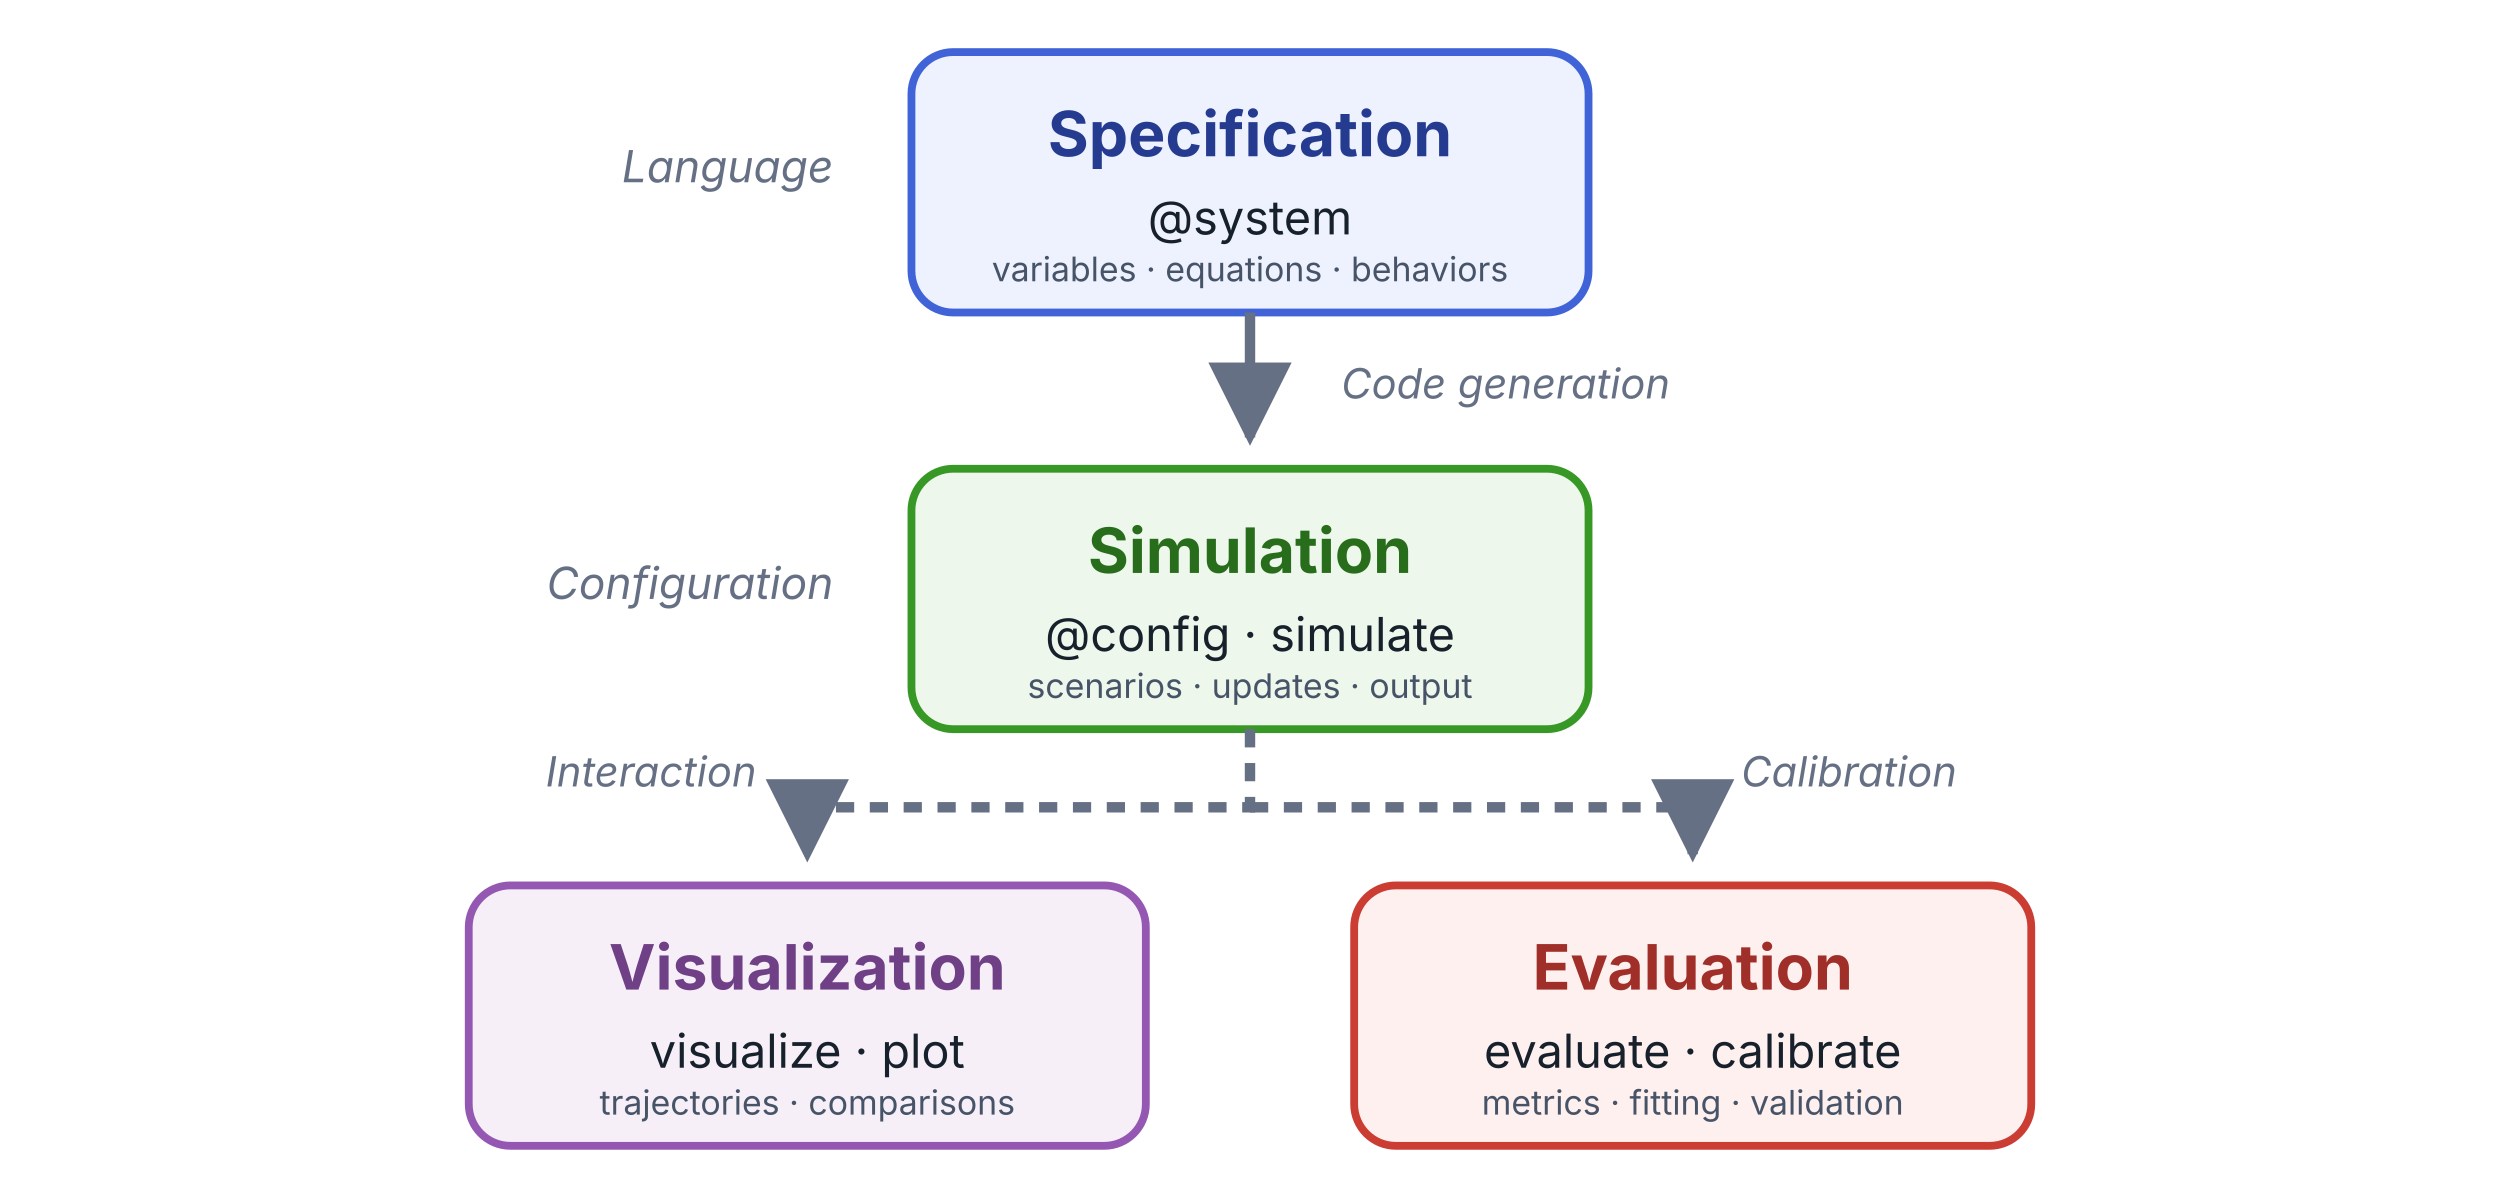
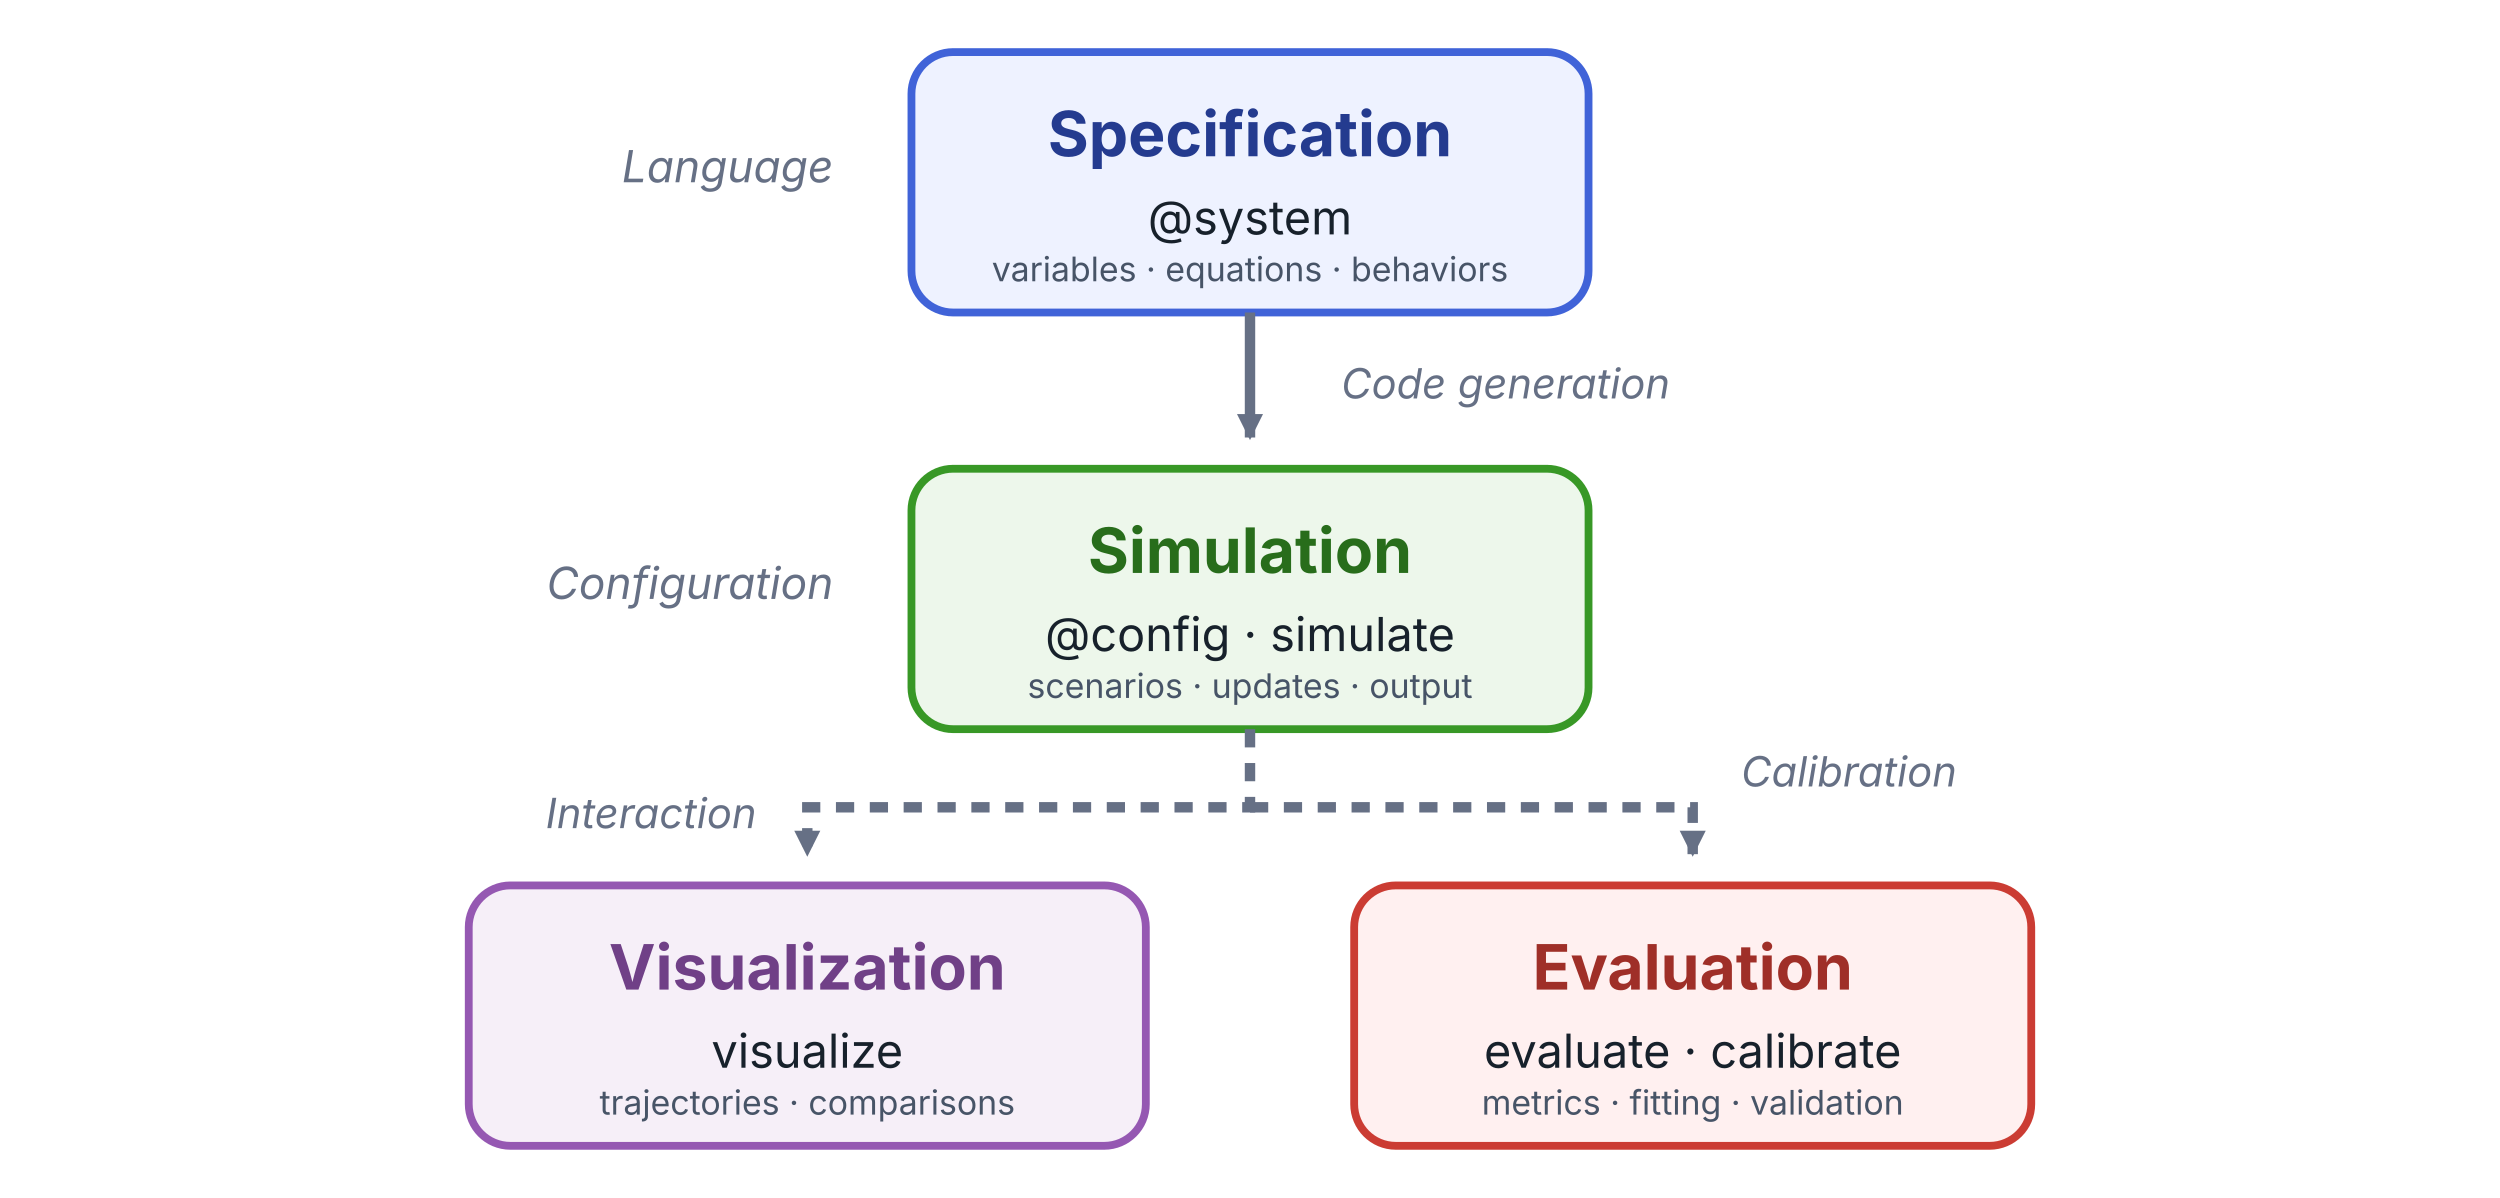
<svg xmlns="http://www.w3.org/2000/svg" viewBox="0 0 960 460" role="img" aria-labelledby="title desc">
  <defs>
-     <marker id="arrow" viewBox="0 0 10 10" refX="9" refY="5" markerWidth="8" markerHeight="8" orient="auto-start-reverse">
+     <marker id="arrow" viewBox="0 0 10 10" refX="9" refY="5" markerUnits="userSpaceOnUse" markerWidth="10" markerHeight="10" orient="auto-start-reverse">
      <path d="M 0 0 L 10 5 L 0 10 z" fill="#667085" />
    </marker>
  </defs>
  <g font-family="-apple-system, BlinkMacSystemFont, 'Segoe UI', sans-serif" text-anchor="middle">
    <text x="320" y="70" fill="#667085" font-size="17" font-style="italic" text-anchor="end">Language</text>
    <rect x="350" y="20" width="260" height="100" rx="16" fill="#eef2ff" stroke="#4063d8" stroke-width="3" />
    <text x="480" y="60" fill="#243b8f" font-size="24" font-weight="700">Specification</text>
    <text x="480" y="90" fill="#17212b" font-size="18">@system</text>
    <text x="480" y="108" fill="#475467" font-size="13">variables · equations · behaviors</text>
    <text x="515" y="153" fill="#667085" font-size="16" font-style="italic" text-anchor="start">Code generation</text>
    <path d="M 480 120 V 168" fill="none" stroke="#667085" stroke-width="4" marker-end="url(#arrow)" />
    <text x="320" y="230" fill="#667085" font-size="17" font-style="italic" text-anchor="end">Configuration</text>
    <rect x="350" y="180" width="260" height="100" rx="16" fill="#edf7eb" stroke="#389826" stroke-width="3" />
    <text x="480" y="220" fill="#286d1b" font-size="24" font-weight="700">Simulation</text>
    <text x="480" y="250" fill="#17212b" font-size="18">@config · simulate</text>
    <text x="480" y="268" fill="#475467" font-size="13">scenarios · updates · output</text>
    <path d="M 480 280 V 310 H 310 V 328" fill="none" stroke="#667085" stroke-width="4" stroke-dasharray="7 6" marker-end="url(#arrow)" />
    <path d="M 480 310 H 650 V 328" fill="none" stroke="#667085" stroke-width="4" stroke-dasharray="7 6" marker-end="url(#arrow)" />
-     <text x="250" y="302" fill="#667085" font-size="16" font-style="italic">Interaction</text>
+     <text x="250" y="318" fill="#667085" font-size="16" font-style="italic">Interaction</text>
    <rect x="180" y="340" width="260" height="100" rx="16" fill="#f6eff8" stroke="#9558b2" stroke-width="3" />
    <text x="310" y="380" fill="#704087" font-size="24" font-weight="700">Visualization</text>
-     <text x="310" y="410" fill="#17212b" font-size="18">visualize · plot</text>
+     <text x="310" y="410" fill="#17212b" font-size="18">visualize</text>
    <text x="310" y="428" fill="#475467" font-size="13">trajectories · comparisons</text>
    <text x="710" y="302" fill="#667085" font-size="16" font-style="italic">Calibration</text>
    <rect x="520" y="340" width="260" height="100" rx="16" fill="#fff0f0" stroke="#cb3c33" stroke-width="3" />
    <text x="650" y="380" fill="#9f2f28" font-size="24" font-weight="700">Evaluation</text>
    <text x="650" y="410" fill="#17212b" font-size="18">evaluate · calibrate</text>
    <text x="650" y="428" fill="#475467" font-size="13">metrics · fitting · validation</text>
  </g>
</svg>
